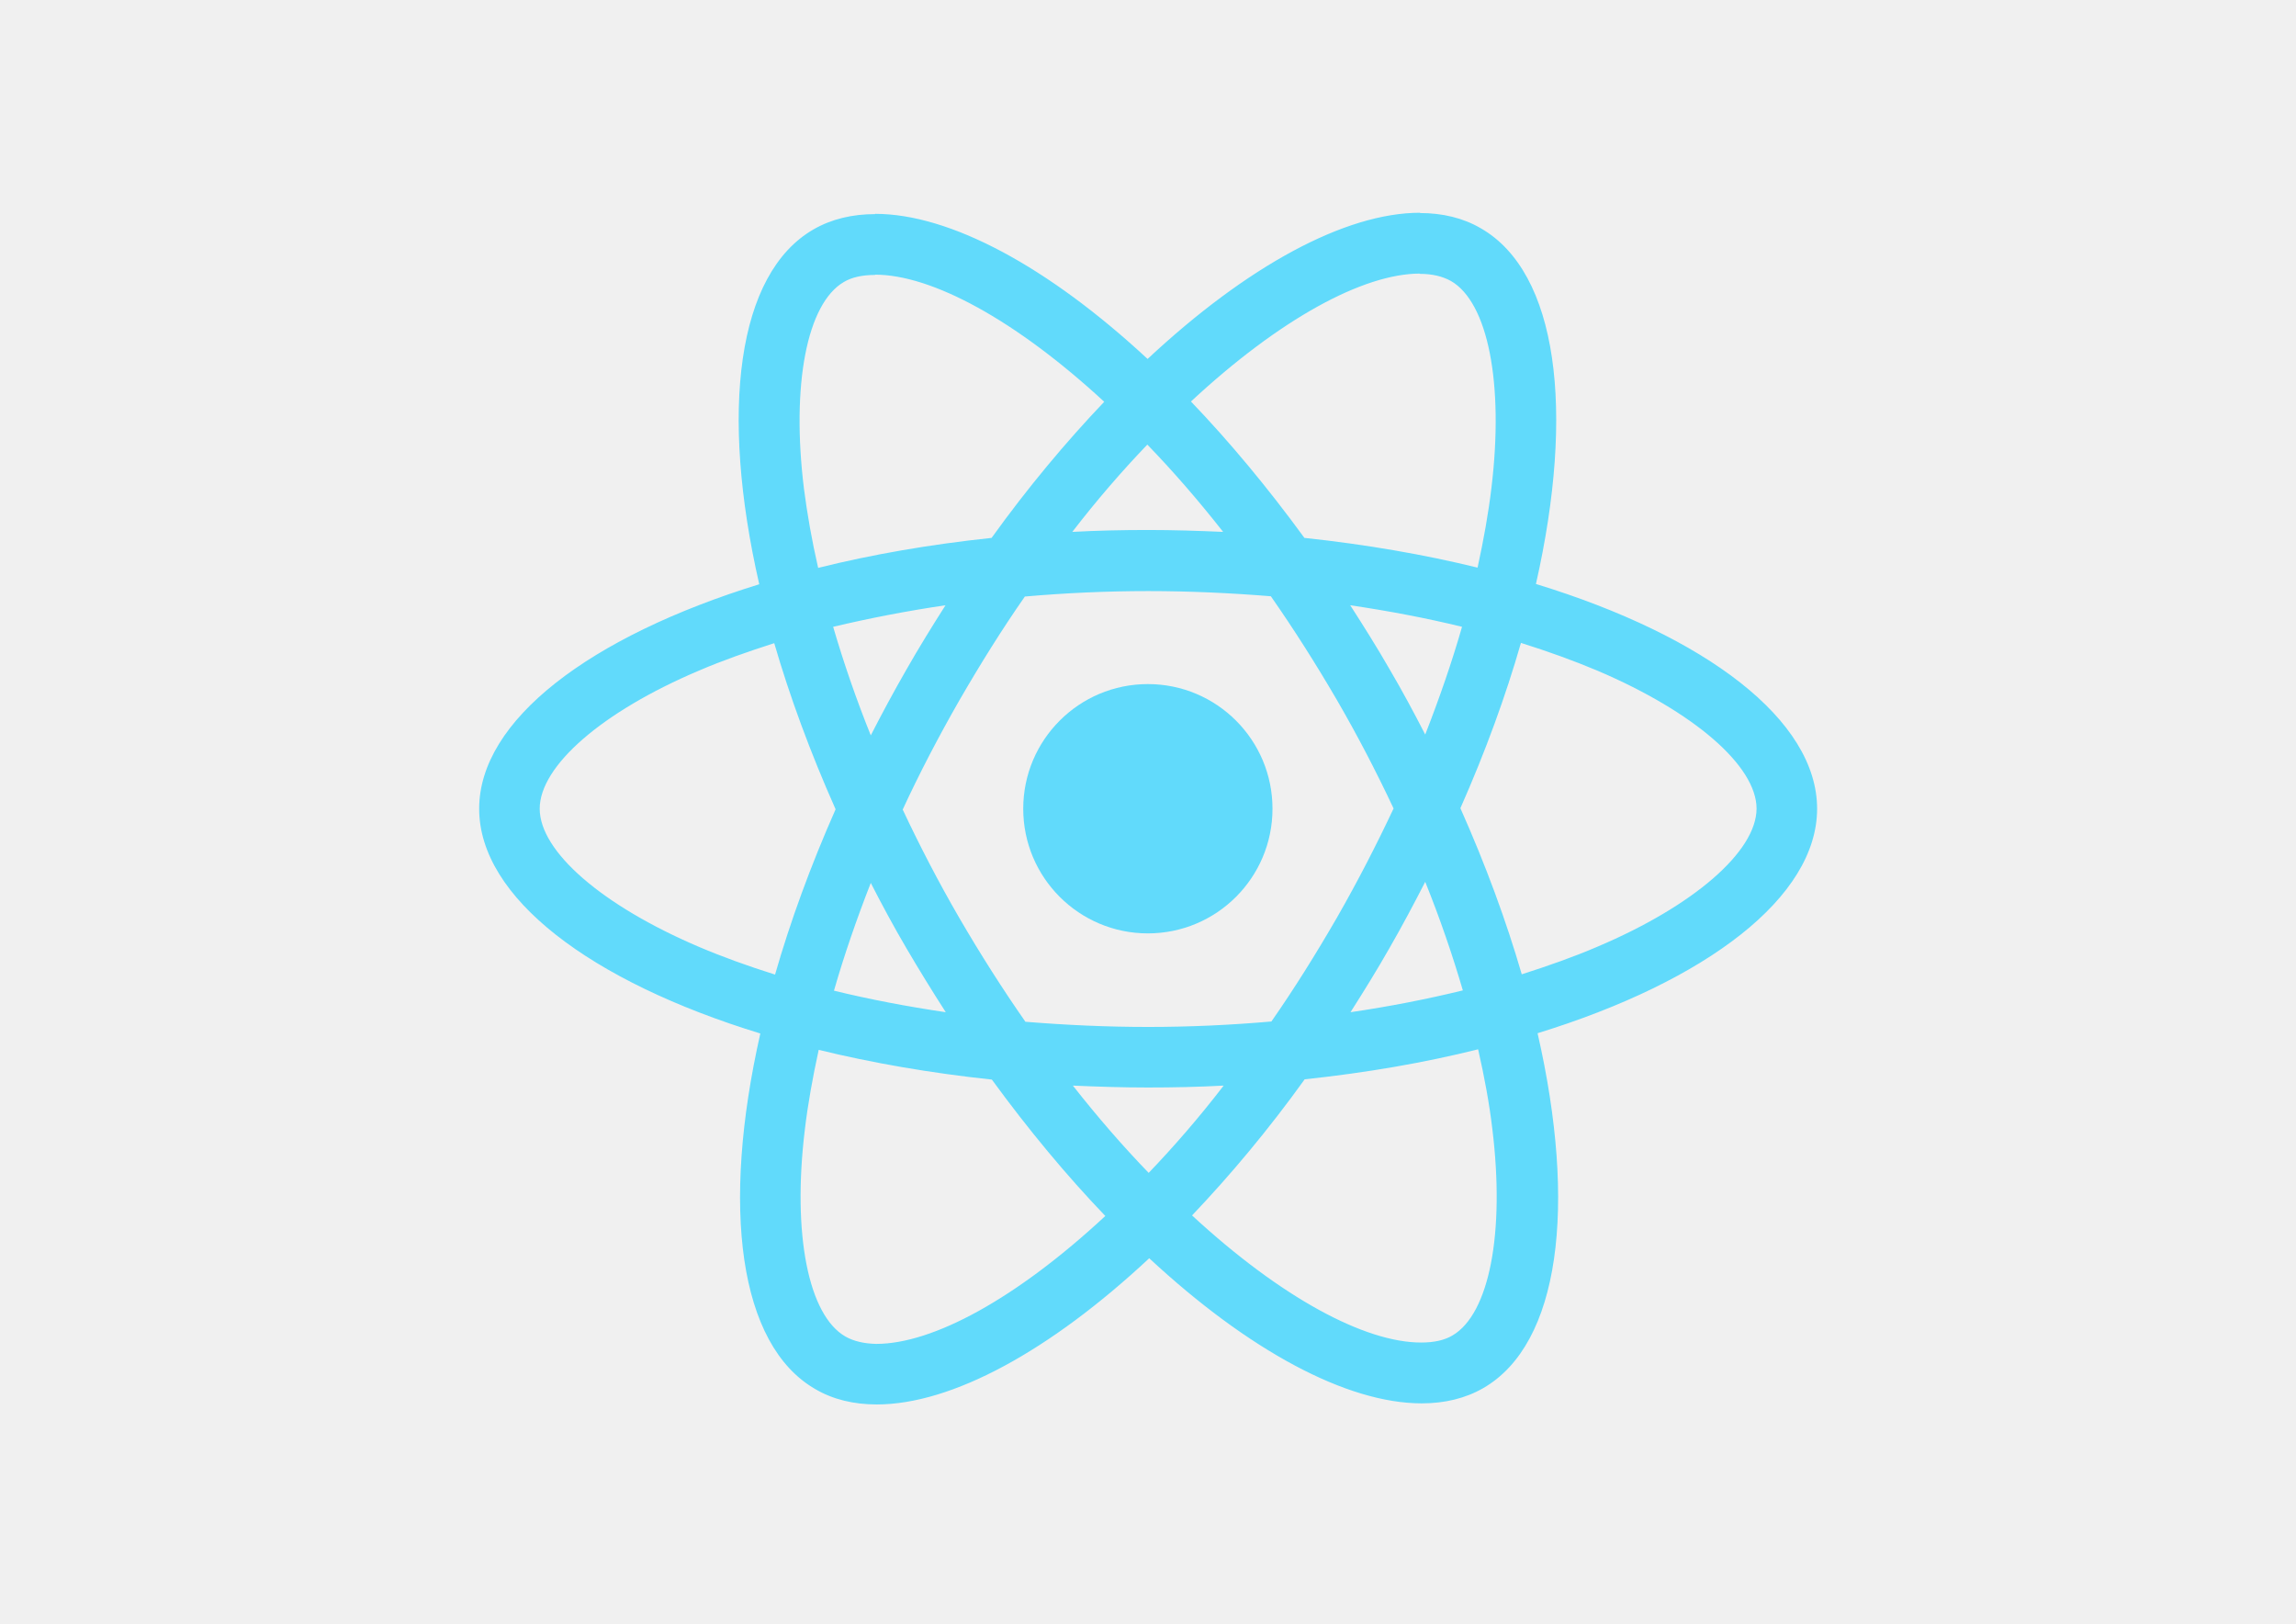
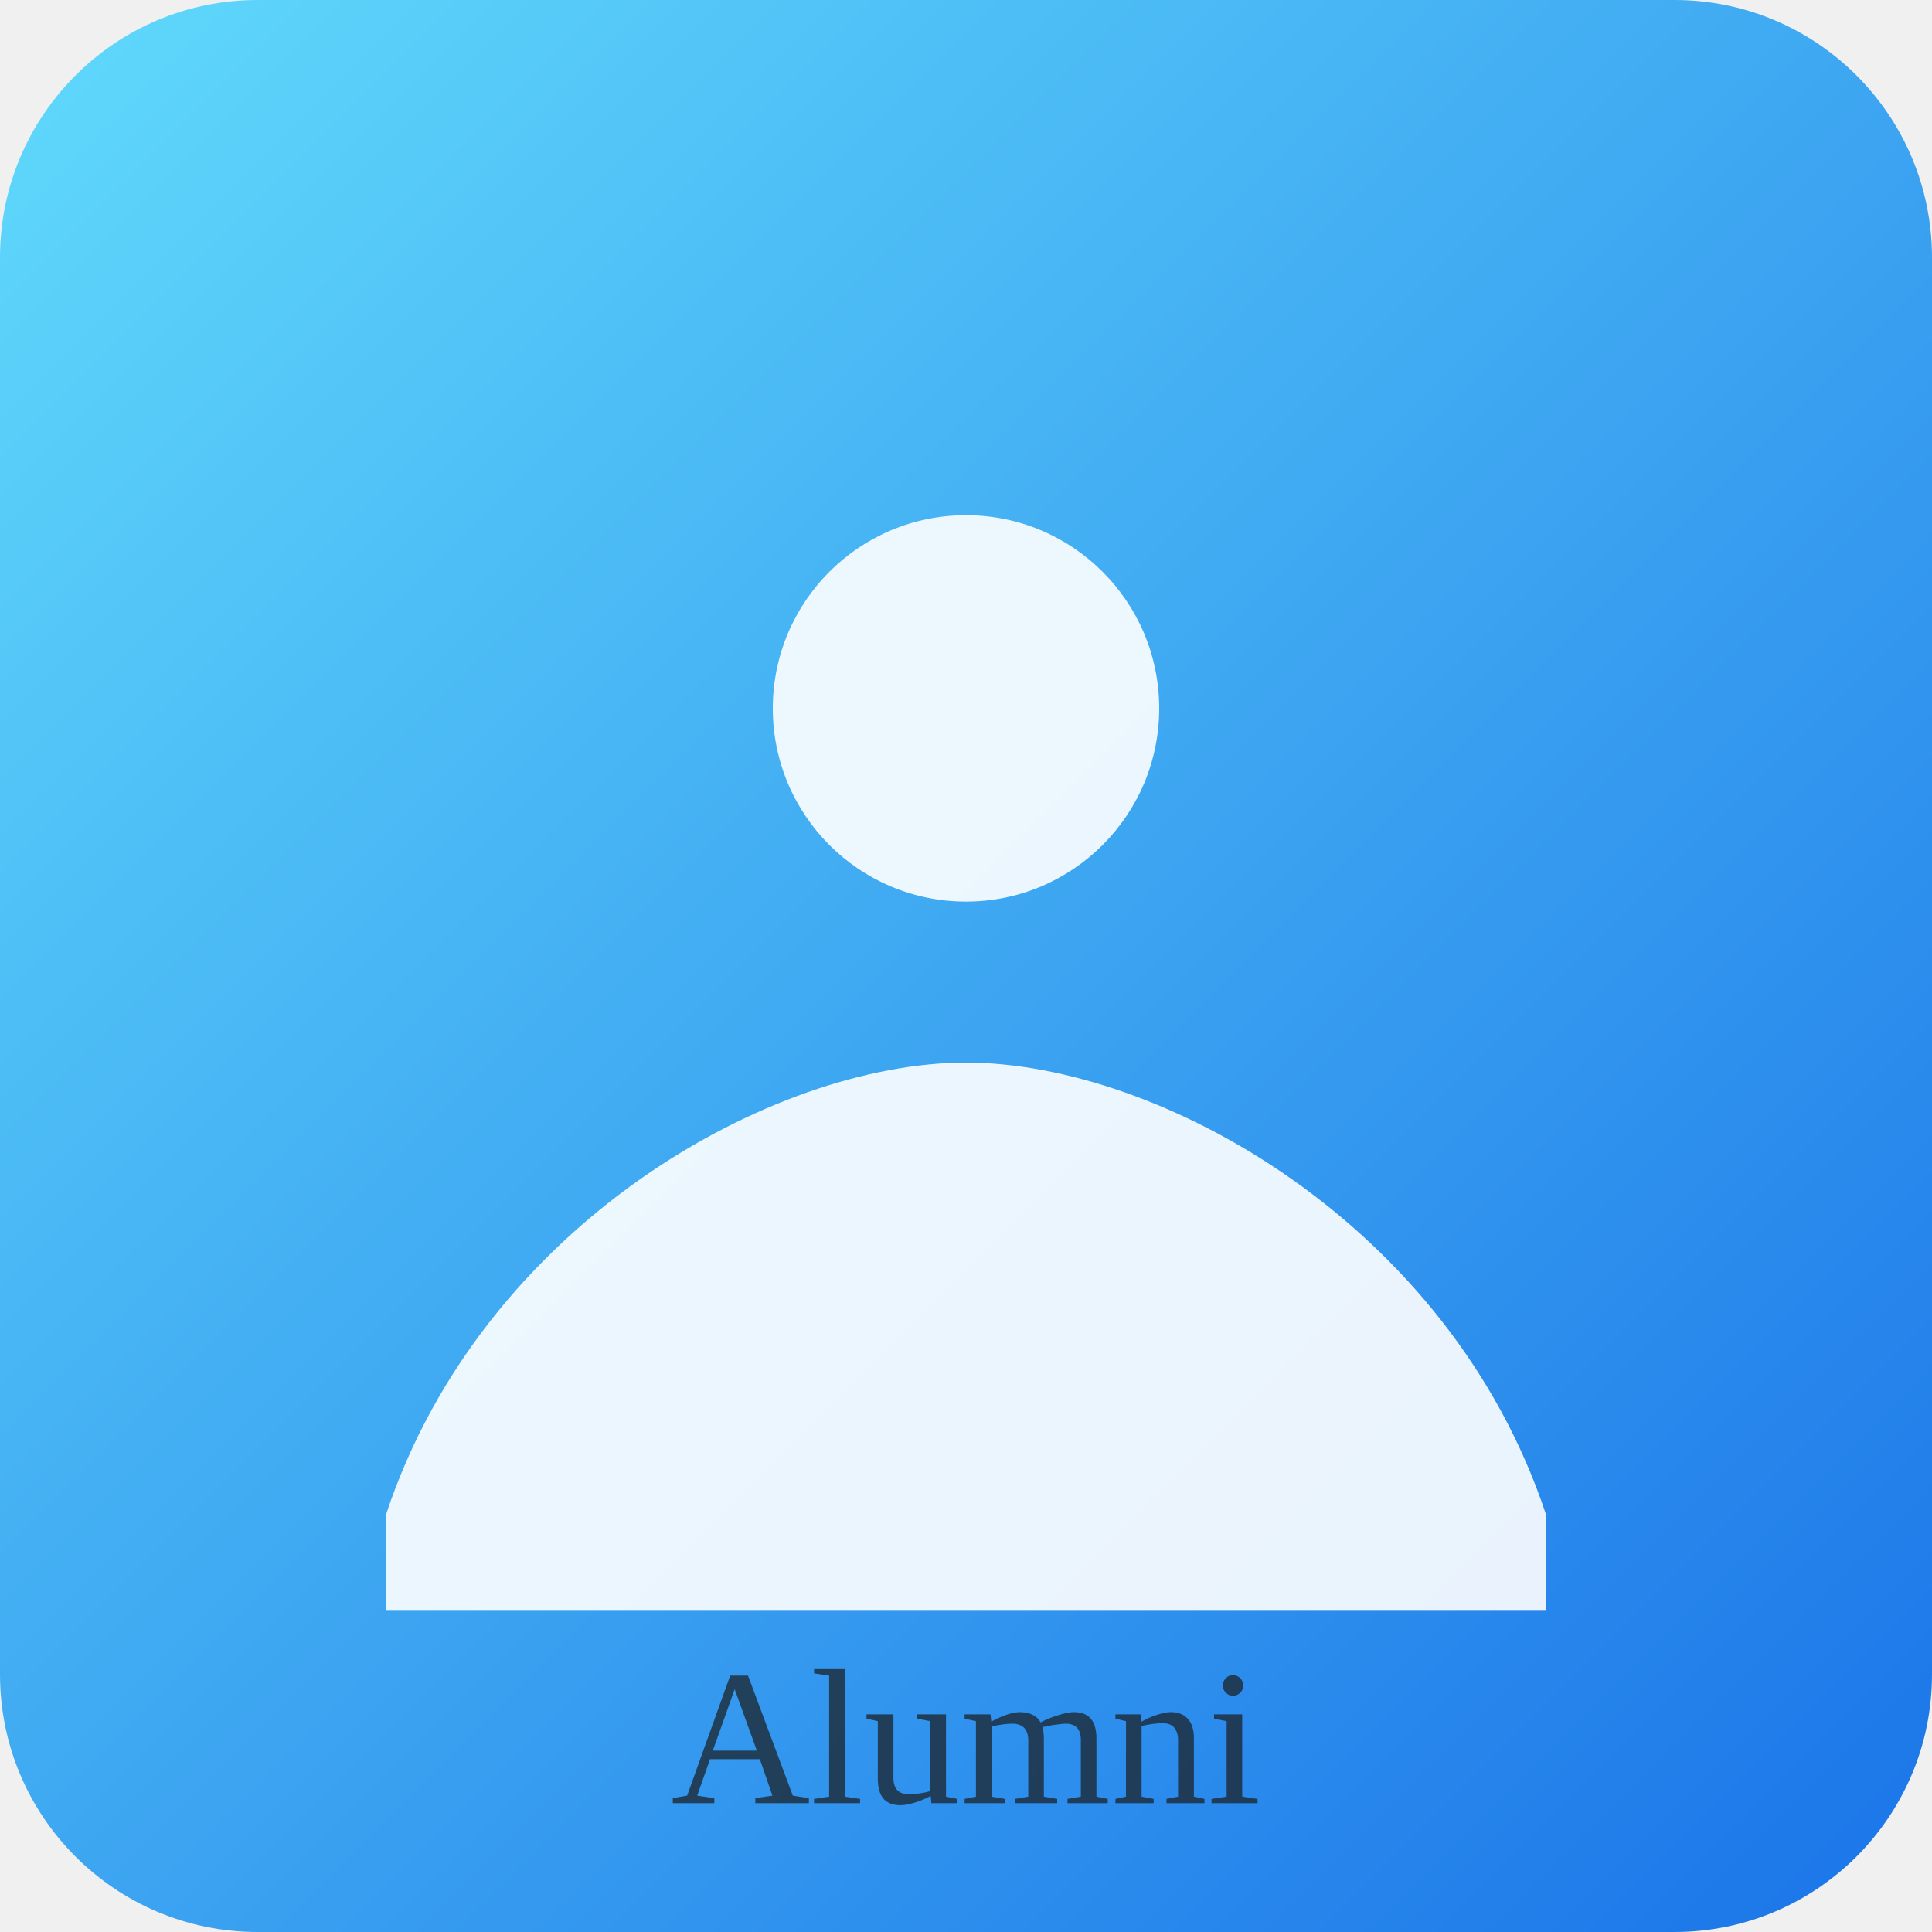
- <svg xmlns="http://www.w3.org/2000/svg" viewBox="0 0 841.9 595.3">
-   <g fill="#61DAFB">
-     <path d="M666.3 296.5c0-32.5-40.7-63.3-103.1-82.4 14.4-63.6 8-114.2-20.2-130.4-6.5-3.8-14.1-5.6-22.4-5.6v22.3c4.6 0 8.3.9 11.4 2.6 13.6 7.8 19.5 37.5 14.9 75.7-1.1 9.4-2.9 19.3-5.1 29.4-19.6-4.8-41-8.5-63.5-10.9-13.5-18.5-27.5-35.3-41.6-50 32.6-30.3 63.2-46.9 84-46.9V78c-27.5 0-63.5 19.6-99.9 53.6-36.4-33.8-72.4-53.2-99.9-53.2v22.3c20.7 0 51.4 16.5 84 46.6-14 14.7-28 31.4-41.3 49.9-22.6 2.4-44 6.1-63.6 11-2.3-10-4-19.7-5.2-29-4.7-38.2 1.1-67.9 14.6-75.8 3-1.8 6.9-2.6 11.5-2.6V78.5c-8.4 0-16 1.8-22.6 5.6-28.1 16.2-34.4 66.7-19.9 130.1-62.2 19.2-102.7 49.9-102.7 82.3 0 32.5 40.7 63.3 103.1 82.4-14.4 63.6-8 114.2 20.2 130.4 6.5 3.8 14.1 5.6 22.5 5.6 27.5 0 63.5-19.6 99.9-53.6 36.4 33.8 72.4 53.2 99.9 53.2 8.4 0 16-1.8 22.6-5.6 28.1-16.2 34.4-66.7 19.9-130.1 62-19.1 102.5-49.9 102.5-82.3zm-130.2-66.7c-3.7 12.9-8.3 26.2-13.5 39.5-4.1-8-8.4-16-13.1-24-4.6-8-9.5-15.8-14.4-23.4 14.2 2.1 27.9 4.7 41 7.9zm-45.8 106.5c-7.8 13.5-15.8 26.3-24.1 38.2-14.9 1.3-30 2-45.2 2-15.1 0-30.2-.7-45-1.9-8.3-11.9-16.4-24.6-24.2-38-7.6-13.1-14.5-26.4-20.8-39.8 6.2-13.4 13.2-26.8 20.7-39.9 7.8-13.5 15.8-26.3 24.1-38.2 14.9-1.3 30-2 45.2-2 15.1 0 30.2.7 45 1.9 8.3 11.9 16.4 24.6 24.2 38 7.6 13.1 14.5 26.4 20.8 39.8-6.3 13.4-13.2 26.8-20.7 39.9zm32.3-13c5.4 13.4 10 26.8 13.8 39.8-13.1 3.2-26.9 5.9-41.2 8 4.9-7.7 9.8-15.6 14.4-23.7 4.6-8 8.9-16.1 13-24.1zM421.2 430c-9.3-9.6-18.6-20.3-27.8-32 9 .4 18.2.7 27.5.7 9.4 0 18.7-.2 27.8-.7-9 11.7-18.3 22.4-27.5 32zm-74.4-58.9c-14.2-2.1-27.9-4.7-41-7.9 3.7-12.9 8.3-26.2 13.5-39.5 4.1 8 8.4 16 13.1 24 4.7 8 9.5 15.8 14.4 23.4zM420.7 163c9.3 9.6 18.6 20.3 27.8 32-9-.4-18.2-.7-27.5-.7-9.4 0-18.7.2-27.8.7 9-11.7 18.3-22.4 27.5-32zm-74 58.9c-4.9 7.7-9.8 15.6-14.4 23.7-4.6 8-8.9 16-13 24-5.4-13.4-10-26.8-13.8-39.8 13.1-3.1 26.9-5.8 41.2-7.9zm-90.5 125.2c-35.4-15.1-58.3-34.9-58.3-50.6 0-15.7 22.9-35.6 58.3-50.6 8.6-3.7 18-7 27.7-10.1 5.7 19.6 13.2 40 22.5 60.9-9.2 20.8-16.6 41.1-22.2 60.6-9.9-3.1-19.3-6.5-28-10.2zM310 490c-13.6-7.8-19.5-37.5-14.9-75.7 1.1-9.4 2.9-19.3 5.1-29.4 19.6 4.8 41 8.5 63.5 10.9 13.5 18.5 27.5 35.3 41.6 50-32.6 30.3-63.2 46.9-84 46.9-4.5-.1-8.3-1-11.3-2.7zm237.2-76.2c4.7 38.2-1.1 67.9-14.6 75.8-3 1.8-6.9 2.6-11.5 2.6-20.7 0-51.4-16.5-84-46.6 14-14.7 28-31.4 41.3-49.9 22.6-2.4 44-6.1 63.6-11 2.3 10.1 4.1 19.8 5.2 29.1zm38.5-66.7c-8.6 3.7-18 7-27.7 10.1-5.7-19.6-13.2-40-22.5-60.9 9.2-20.8 16.6-41.1 22.2-60.6 9.9 3.1 19.3 6.5 28.1 10.2 35.4 15.1 58.3 34.9 58.3 50.6-.1 15.7-23 35.6-58.4 50.6zM320.8 78.4z" />
-     <circle cx="420.9" cy="296.5" r="45.7" />
-     <path d="M520.5 78.1z" />
-   </g>
+ <svg xmlns="http://www.w3.org/2000/svg" width="120" height="120" viewBox="0 0 120 120" role="img" aria-label="Alumni Logo">
+   <defs>
+     <linearGradient id="g" x1="0" x2="1" y1="0" y2="1">
+       <stop offset="0" stop-color="#61dafb" />
+       <stop offset="1" stop-color="#1a73e8" />
+     </linearGradient>
+   </defs>
+   <rect width="120" height="120" rx="16" ry="16" fill="url(#g)" />
+   <circle cx="60" cy="44" r="12" fill="#ffffff" opacity="0.9" />
+   <path d="M24 94c6-18 24-28 36-28s30 10 36 28v6H24v-6z" fill="#ffffff" opacity="0.9" />
+   <text x="60" y="112" font-size="12" text-anchor="middle" fill="#1a1a1a" opacity="0.7">Alumni</text>
</svg>
